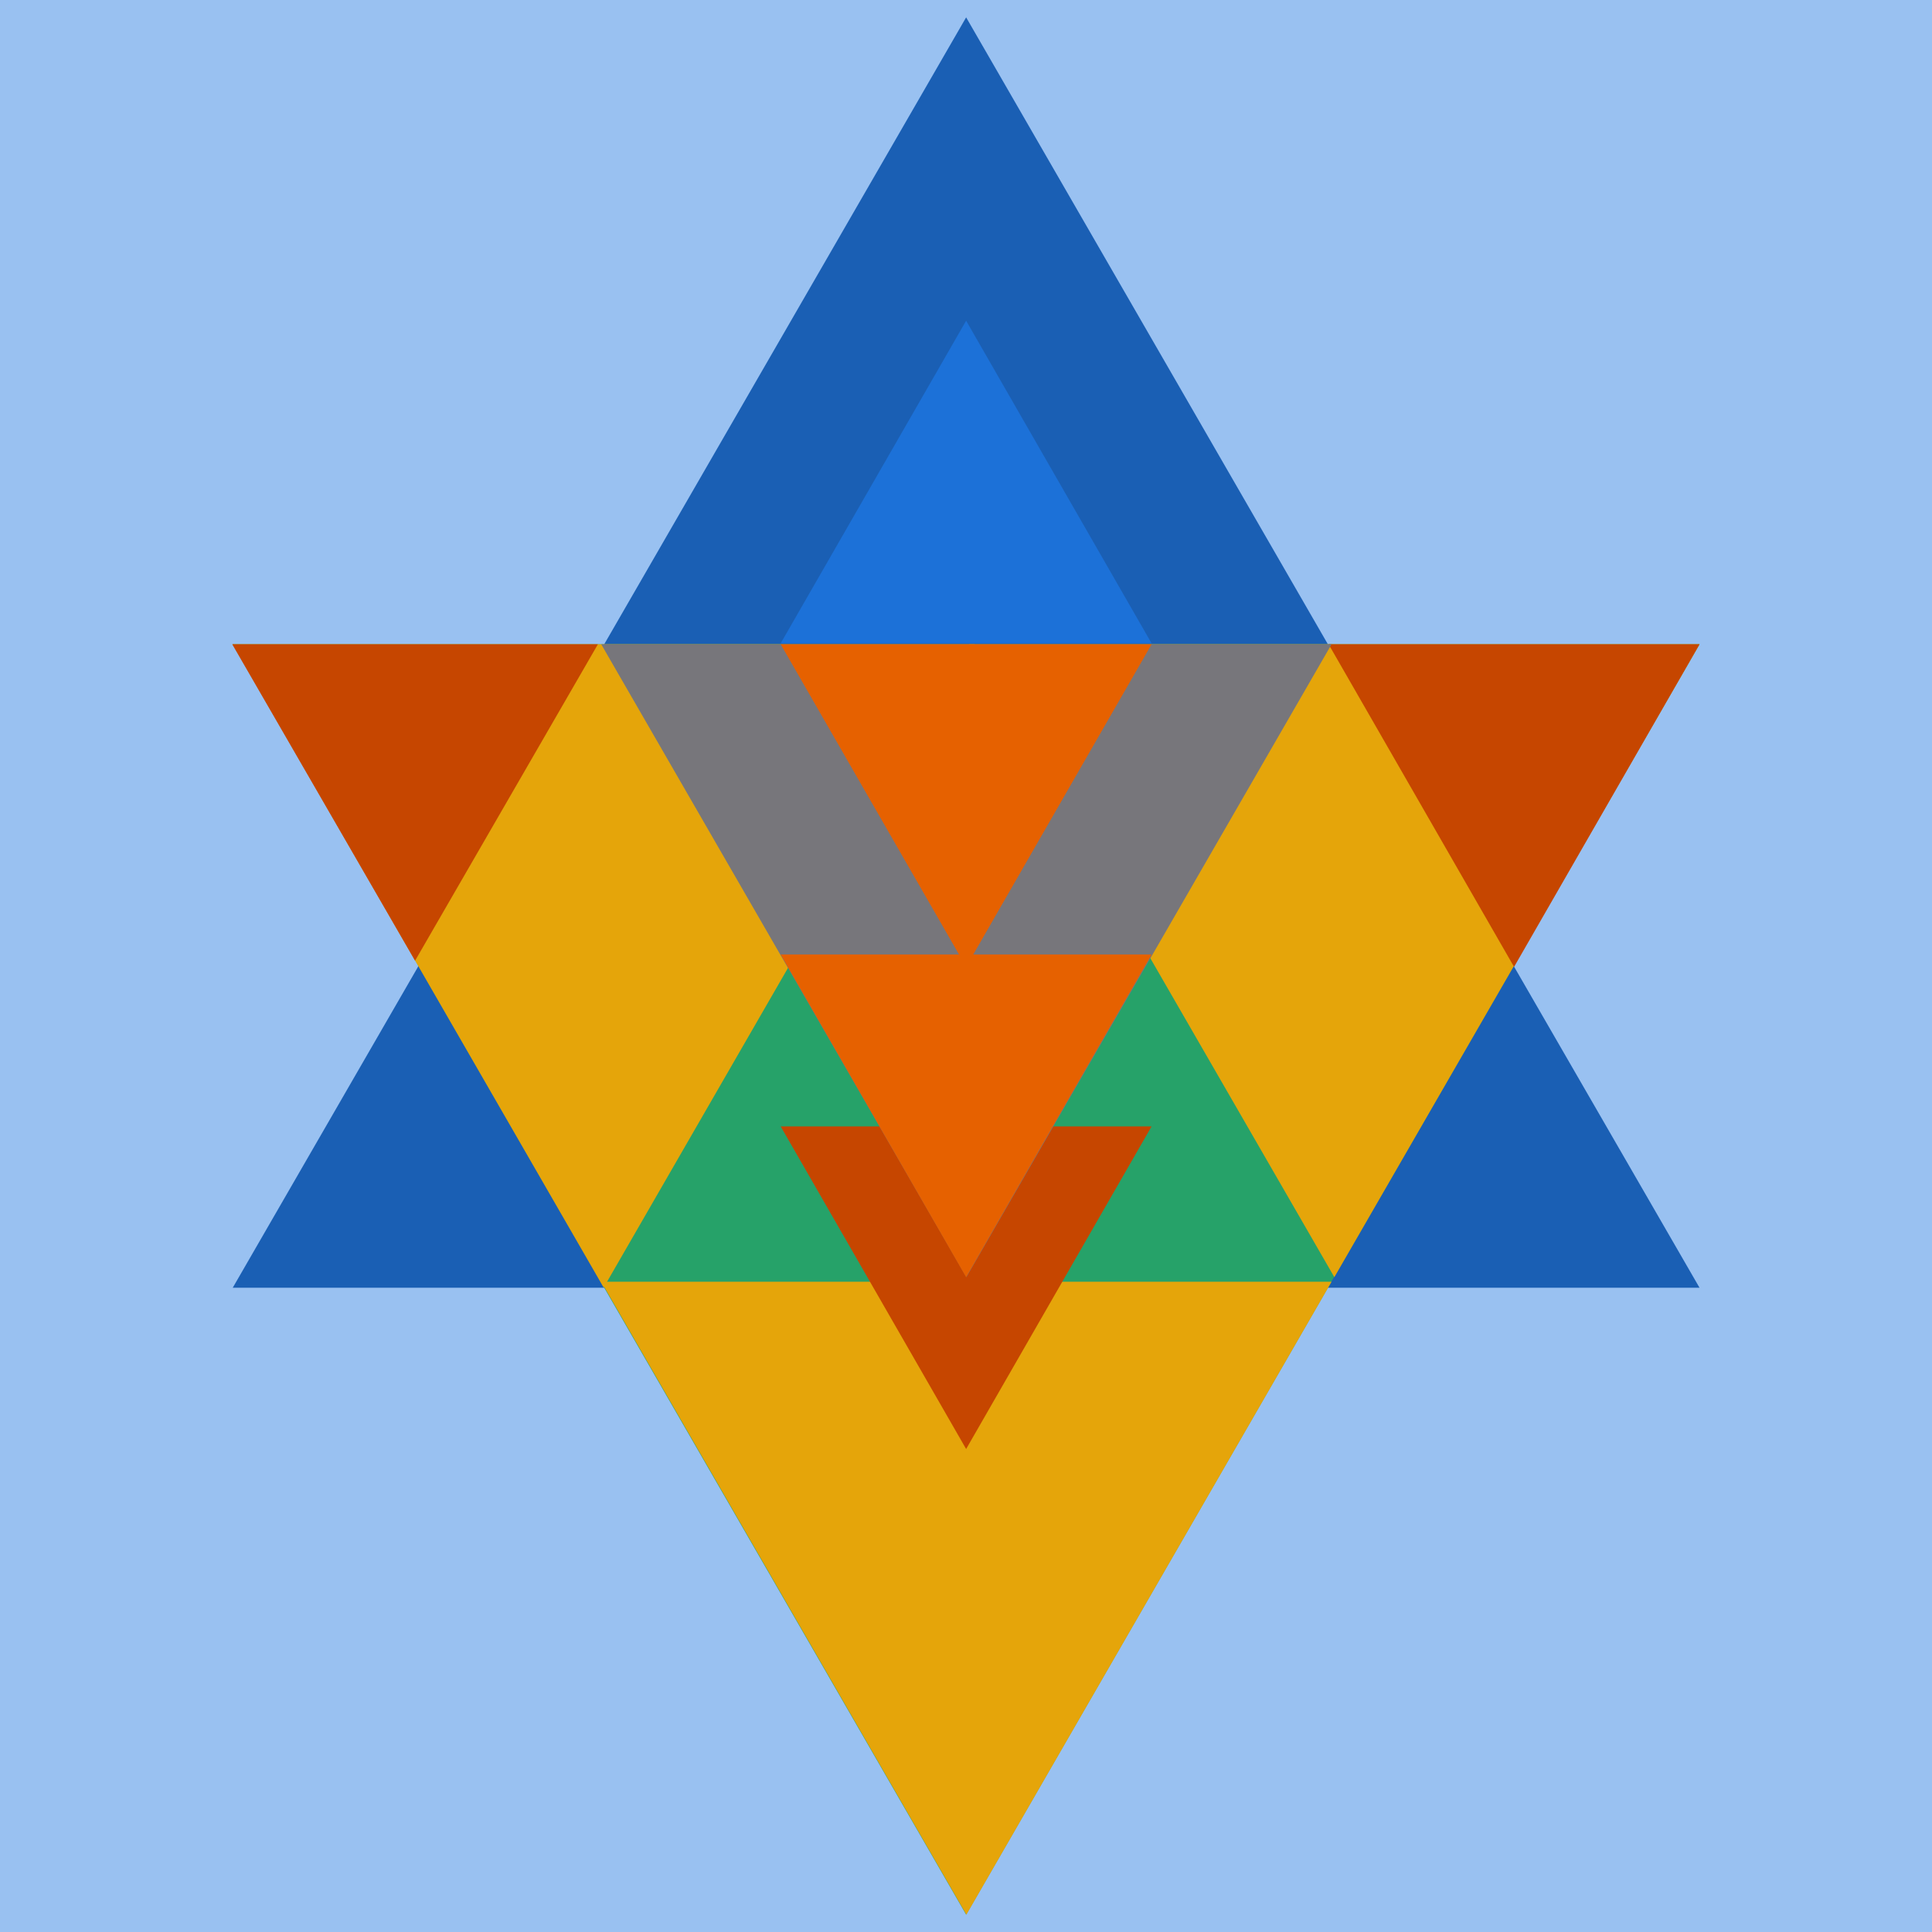
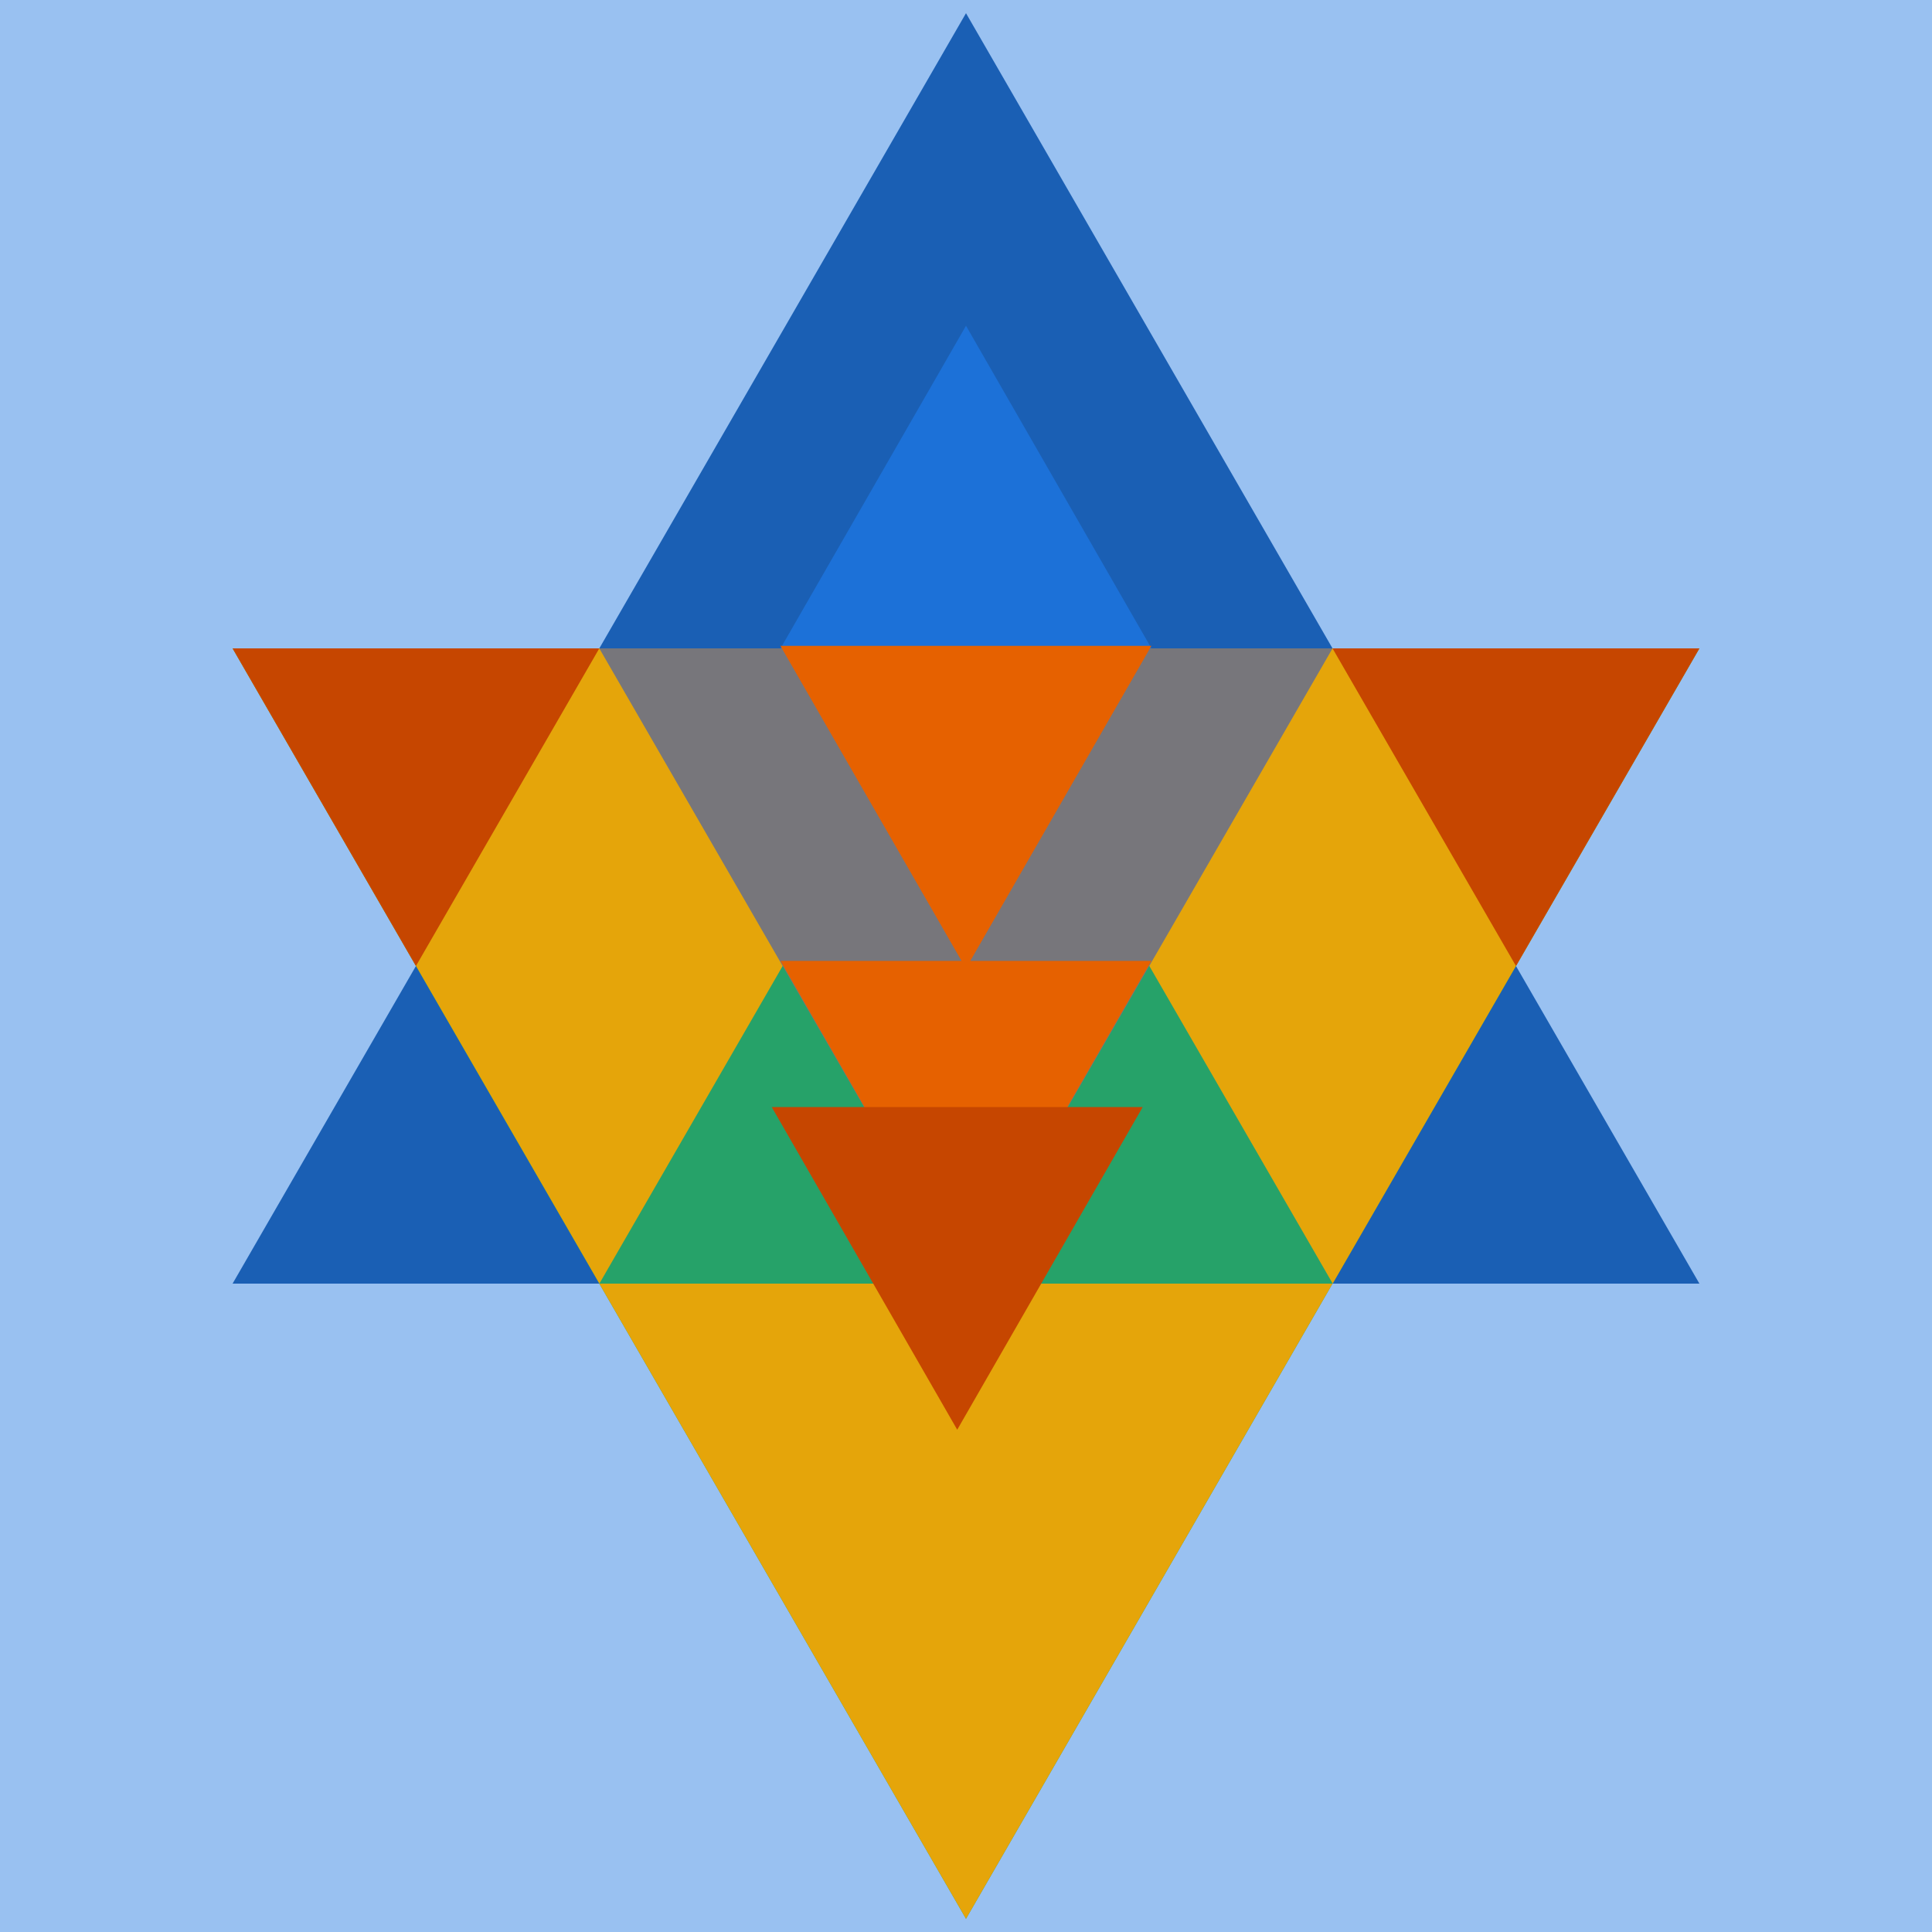
<svg xmlns="http://www.w3.org/2000/svg" width="1e3mm" height="1e3mm" version="1.1" viewBox="0 0 1e3 1e3" id="svg32">
  <defs id="defs36" />
-   <rect width="1e3" height="1e3" fill="#99c1f1" id="rect2" />
-   <path d="m2204-38-4466-2e-5 2233-3868 1116 1934z" fill="#1a5fb4" id="path4" transform="matrix(.17 0 0 .17 505 673)" />
-   <path d="m2204-38-4466-2e-5 2233-3868 1116 1934z" fill="#26a269" id="path6" transform="matrix(.17 0 0 -.17 505 327)" />
-   <path d="M 311.18,663.42 500.2,991.02 689.22,663.42 H 310.92 Z" id="path8" style="fill:#e5a50a;stroke-width:0.26" />
-   <path d="m 501.64,333.46 189.02,327.6 189.02,-327.6 h -378.3 z" id="path10" style="fill:#e5a50a;stroke-width:0.26" />
-   <path d="m 120.46,333.46 192,333 192,-333 z" id="path12" style="fill:#e5a50a" />
-   <path d="m 120.2,333.46 94.64,163.8 94.64,-163.8 H 120.46 Z" id="path16" style="fill:#c64600;stroke-width:0.26" />
-   <path d="m 687.68,333.46 96,167 96,-167 z" id="path18" style="fill:#c64600" />
-   <path d="m 404.07,583 96,167 96,-167 z" id="path20" style="fill:#c64600" />
-   <path d="M 311.18,333.46 500.2,661.06 689.22,333.46 H 310.92 Z" fill="#77767b" id="path24" style="stroke-width:0.26" />
-   <path d="m 404.07,494.06 96,167 96,-167 z" fill="#e66100" id="path26" />
-   <path d="m 404.07,333.46 96,167 96,-167 z" fill="#e66100" id="path28" />
-   <path d="m 404.07,333 96,-167 96,167 z" fill="#1c71d8" id="path30" />
+   <g id="g1541" transform="translate(-439.805)">
+     <rect width="1000" height="1000" fill="#99c1f1" id="rect2" x="439.805" y="0" />
+     <g id="g1525" transform="translate(-560.195,-2.149891)">
+       <path d="m 1879.61,666.54 -759.22,-1e-5 L 1500,8.98 1689.72,337.76 Z" fill="#1a5fb4" id="path818" style="stroke-width:0.17" />
+       <path d="M 1879.61,337.76 H 1120.39 L 1500,995.32 1689.72,666.54 Z" fill="#1a5fb4" id="path399" style="fill:#26a269;fill-opacity:1;stroke-width:0.17" />
+       <path style="fill:#e5a50a;fill-opacity:1;stroke-width:0.17" d="M 1689.805,666.54 1500,337.76 h 379.525 z" id="path1225" />
+       <path style="fill:#c64600;fill-opacity:1;stroke-width:0.17" d="m 1784.665,502.15 -94.945,-164.39 h 189.89 z" id="path945" />
+       <path style="fill:#e5a50a;fill-opacity:1;stroke-width:0.17" d="M 1310.237,666.54 1120.432,337.76 h 379.525 z" id="path947" />
+       <path style="fill:#c64600;fill-opacity:1;stroke-width:0.17" d="M 1215.293,502.15 1120.39,337.76 h 189.805 z" id="path943" />
+       <path style="fill:#e5a50a;fill-opacity:1;stroke-width:0.17" d="M 1500,995.32 1310.195,666.54 h 379.525 z" id="path397" />
+       <path style="fill:#77767b;fill-opacity:1;stroke-width:0.17" d="M 1500,666.54 1310.195,337.76 h 379.525 z" id="path1227" />
+       <path d="m 1404,337.76 96,-167 96,167 z" fill="#1c71d8" id="path1298" />
+       <path d="m 1403.958,336.455 96,167 96,-167 z" fill="#1c71d8" id="path1300" style="fill:#e66100;fill-opacity:1" />
+       <path d="m 1403.958,499.5 96,167 96,-167 z" fill="#1c71d8" id="path1371" style="fill:#e66100;fill-opacity:1" />
+       <path d="m 1399.457,575.171 96,167 96,-167 z" fill="#1c71d8" id="path1373" style="fill:#c64600;fill-opacity:1" />
+     </g>
+   </g>
</svg>
